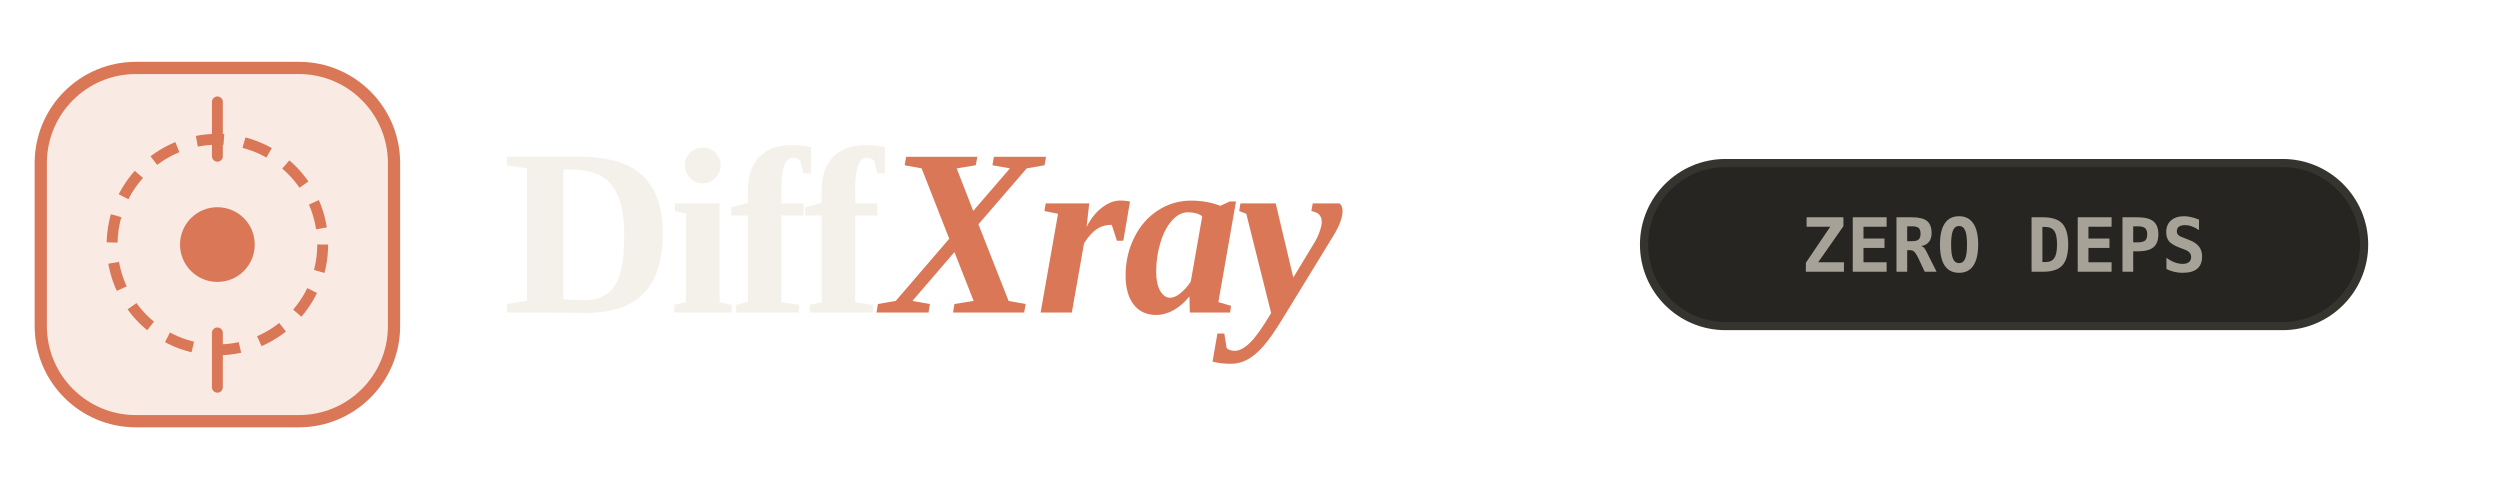
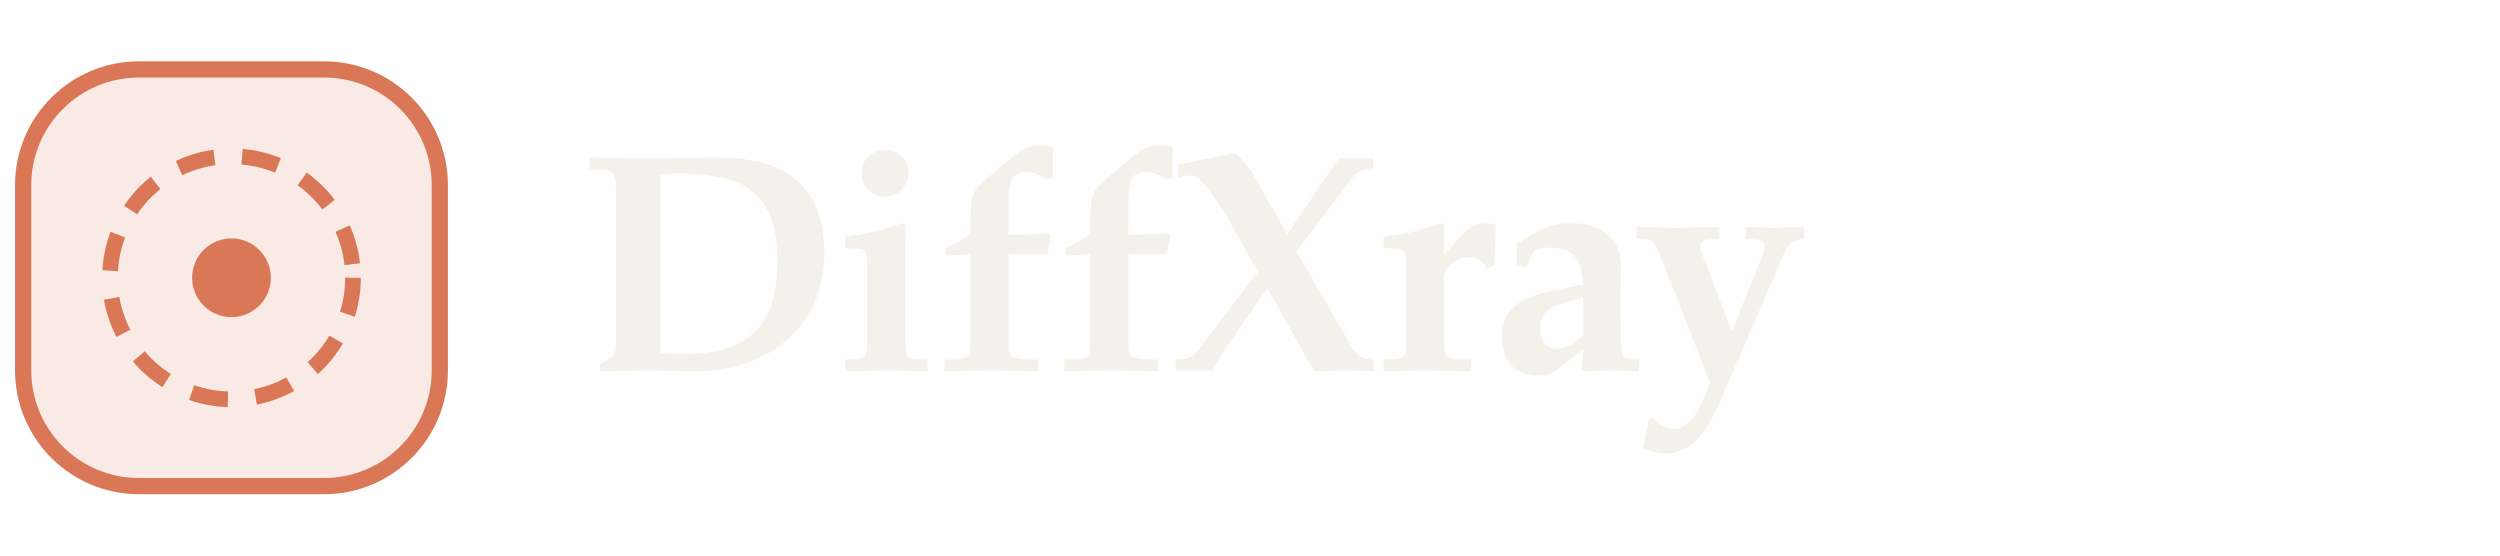
- <svg xmlns="http://www.w3.org/2000/svg" viewBox="0 0 368 72" width="368" height="72" role="img" aria-label="DiffXray">
-   <rect x="6" y="10" width="52" height="52" rx="14" fill="#D97757" fill-opacity="0.16" stroke="#D97757" stroke-width="1.8" />
-   <circle cx="32" cy="36" r="15.5" fill="none" stroke="#D97757" stroke-width="1.6" stroke-dasharray="4 3" />
-   <circle cx="32" cy="36" r="5.5" fill="#D97757" />
-   <line x1="32" y1="15" x2="32" y2="23" stroke="#D97757" stroke-width="1.6" stroke-linecap="round" />
-   <line x1="32" y1="49" x2="32" y2="57" stroke="#D97757" stroke-width="1.6" stroke-linecap="round" />
-   <text x="74" y="46" font-family="Georgia, 'Newsreader', 'Times New Roman', serif" font-size="35" font-weight="600" letter-spacing="-0.8" fill="#F4F1EA">Diff<tspan fill="#D97757" font-style="italic">Xray</tspan>
-   </text>
-   <rect x="242" y="24" width="106" height="24" rx="12" fill="#262521" stroke="#36342E" stroke-width="1.2" />
-   <text x="295" y="40" text-anchor="middle" font-family="ui-monospace, SFMono-Regular, Menlo, Consolas, monospace" font-size="11" font-weight="600" fill="#A6A298">ZERO DEPS</text>
+ <svg xmlns="http://www.w3.org/2000/svg" viewBox="0 0 216 48" width="216" height="48" role="img" aria-label="DiffXray">
+   <rect x="2" y="6" width="36" height="36" rx="10" fill="#D97757" fill-opacity="0.15" stroke="#D97757" stroke-width="1.4" />
+   <circle cx="20" cy="24" r="10.5" fill="none" stroke="#D97757" stroke-width="1.35" stroke-dasharray="3.2 2.4" />
+   <circle cx="20" cy="24" r="3.4" fill="#D97757" />
+   <text x="50" y="32" font-family="Georgia, 'Iowan Old Style', 'Palatino Linotype', 'Times New Roman', serif" font-size="27" font-weight="600" letter-spacing="-0.4" fill="#F4F1EA">DiffXray</text>
</svg>
